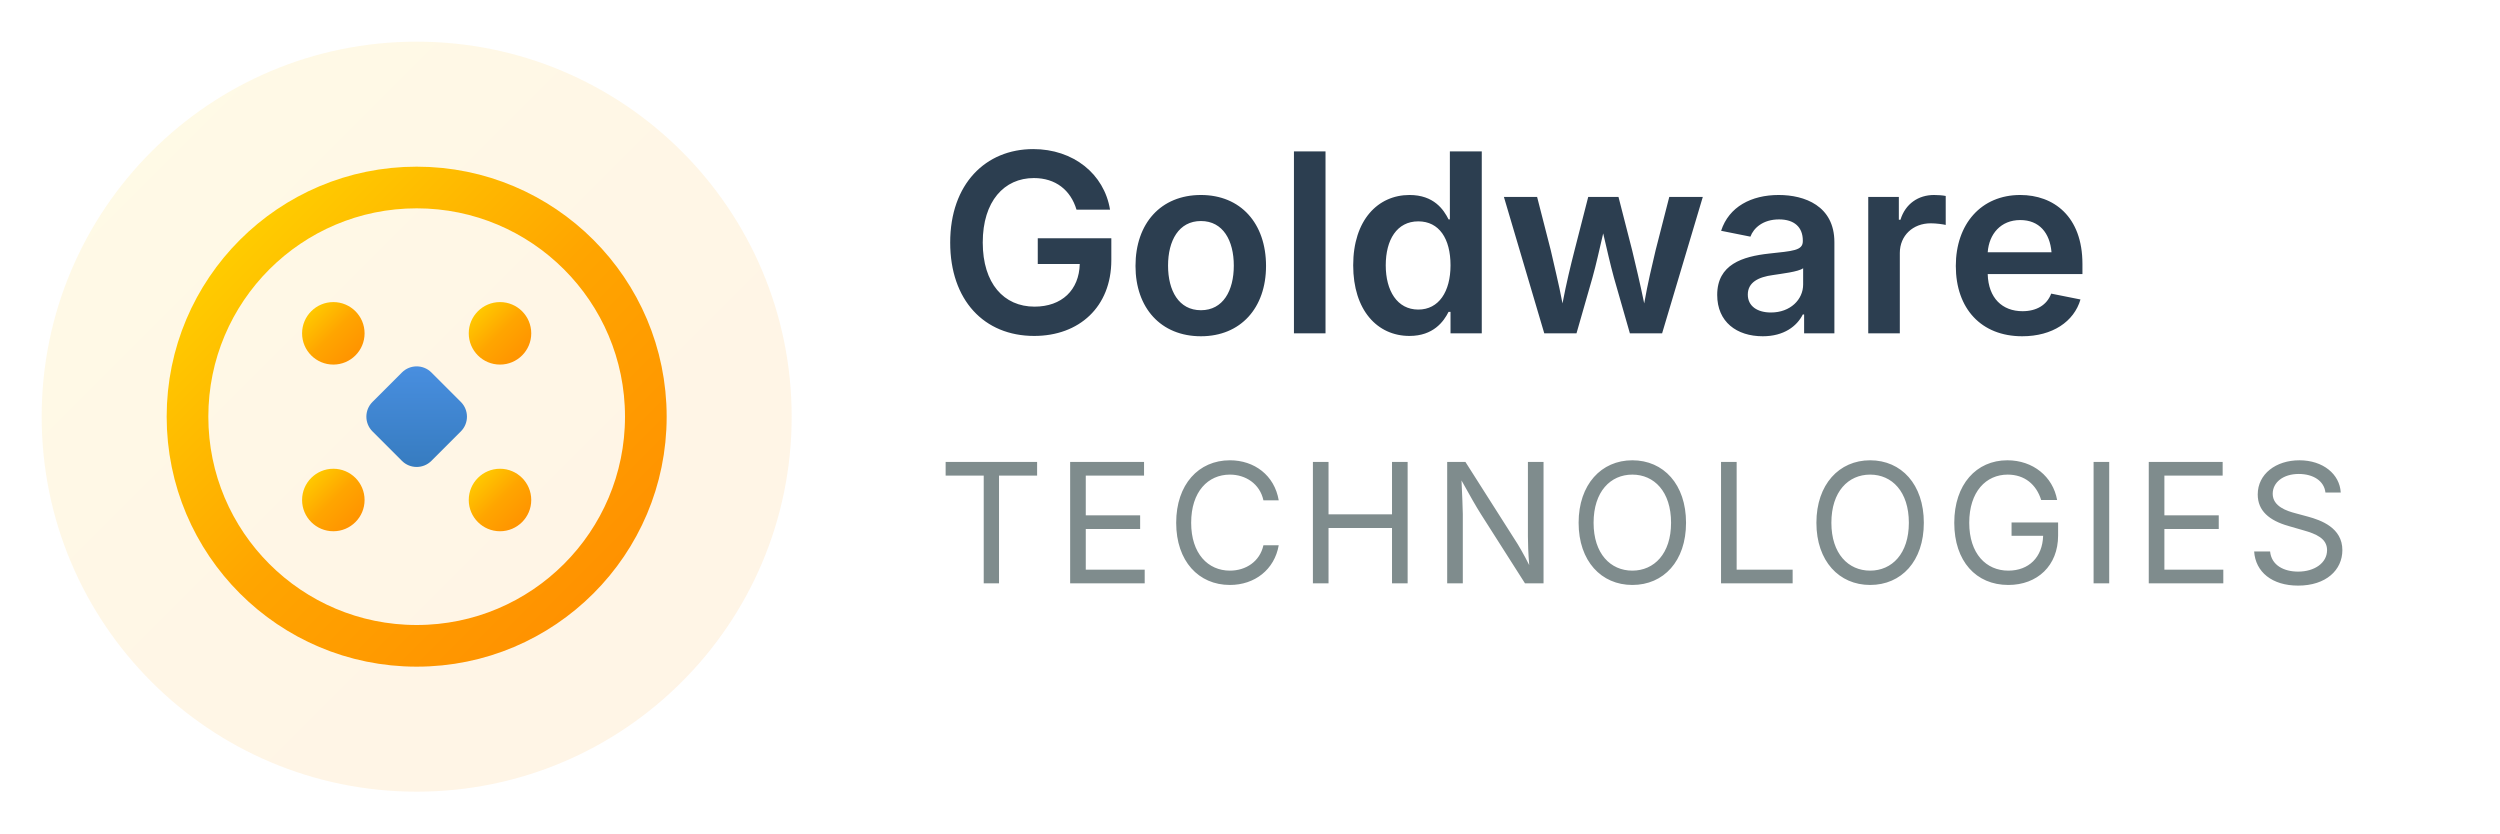
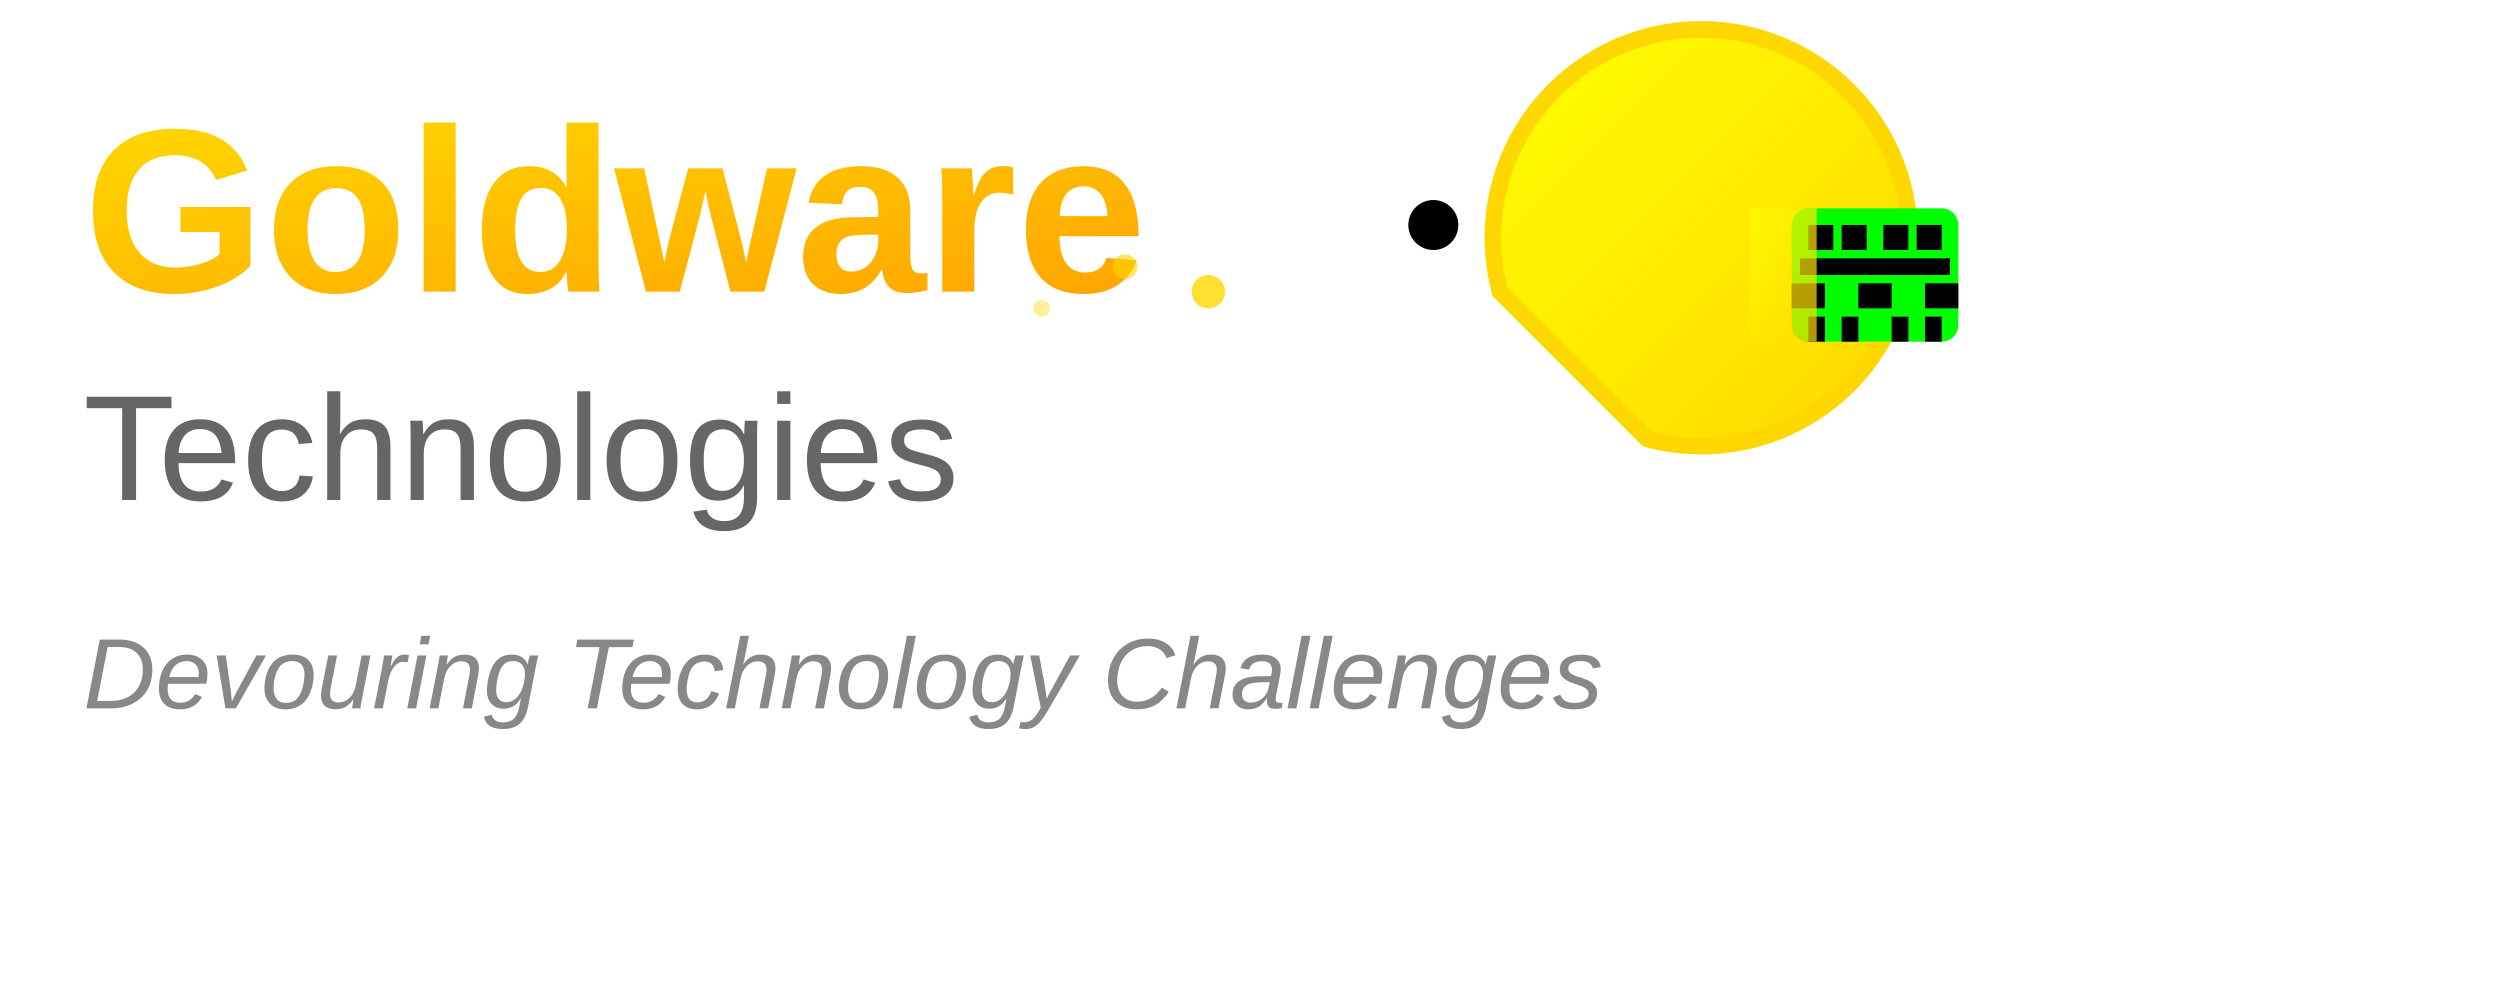
- <svg xmlns="http://www.w3.org/2000/svg" width="120" height="40" viewBox="0 0 120 40" fill="none">
+ <svg xmlns="http://www.w3.org/2000/svg" viewBox="0 0 300 120">
  <defs>
    <linearGradient id="goldGradient" x1="0%" y1="0%" x2="100%" y2="100%">
      <stop offset="0%" style="stop-color:#FFD700;stop-opacity:1" />
-       <stop offset="50%" style="stop-color:#FFA500;stop-opacity:1" />
-       <stop offset="100%" style="stop-color:#FF8C00;stop-opacity:1" />
+       <stop offset="100%" style="stop-color:#FFA500;stop-opacity:1" />
    </linearGradient>
-     <linearGradient id="techGradient" x1="0%" y1="0%" x2="100%" y2="100%">
-       <stop offset="0%" style="stop-color:#4A90E2;stop-opacity:1" />
-       <stop offset="100%" style="stop-color:#357ABD;stop-opacity:1" />
+     <linearGradient id="pacmanGradient" x1="0%" y1="0%" x2="100%" y2="100%">
+       <stop offset="0%" style="stop-color:#FFFF00;stop-opacity:1" />
+       <stop offset="100%" style="stop-color:#FFD700;stop-opacity:1" />
    </linearGradient>
  </defs>
-   <circle cx="20" cy="20" r="18" fill="url(#goldGradient)" opacity="0.1" />
-   <g transform="translate(8, 8)">
-     <circle cx="12" cy="12" r="11" stroke="url(#goldGradient)" stroke-width="2" fill="none" />
-     <g transform="translate(6, 6)">
-       <rect x="4" y="4" width="4" height="4" rx="1" fill="url(#techGradient)" transform="rotate(45 6 6)" />
-       <circle cx="2" cy="2" r="1.5" fill="url(#goldGradient)" />
-       <circle cx="10" cy="2" r="1.5" fill="url(#goldGradient)" />
-       <circle cx="2" cy="10" r="1.5" fill="url(#goldGradient)" />
-       <circle cx="10" cy="10" r="1.5" fill="url(#goldGradient)" />
-       <line x1="3.5" y1="2" x2="8.5" y2="2" stroke="url(#techGradient)" stroke-width="0.5" opacity="0.7" />
-       <line x1="2" y1="3.5" x2="2" y2="8.5" stroke="url(#techGradient)" stroke-width="0.5" opacity="0.7" />
-       <line x1="10" y1="3.5" x2="10" y2="8.5" stroke="url(#techGradient)" stroke-width="0.5" opacity="0.7" />
-       <line x1="3.5" y1="10" x2="8.5" y2="10" stroke="url(#techGradient)" stroke-width="0.5" opacity="0.7" />
+   <text x="10" y="35" font-family="Arial, sans-serif" font-size="28" font-weight="bold" fill="url(#goldGradient)">Goldware</text>
+   <text x="10" y="60" font-family="Arial, sans-serif" font-size="18" fill="#666">Technologies</text>
+   <g transform="translate(180, 35)">
+     <path d="M 0,0 A 25,25 0 1,1 17.68,17.68 L 0,0 Z" fill="url(#pacmanGradient)" stroke="#FFD700" stroke-width="2" />
+     <circle cx="-8" cy="-8" r="3" fill="#000" />
+     <g transform="translate(35, -10)">
+       <rect x="0" y="0" width="20" height="16" fill="#00FF00" rx="2" />
+       <rect x="2" y="2" width="3" height="3" fill="#000" />
+       <rect x="6" y="2" width="3" height="3" fill="#000" />
+       <rect x="11" y="2" width="3" height="3" fill="#000" />
+       <rect x="15" y="2" width="3" height="3" fill="#000" />
+       <rect x="1" y="6" width="18" height="2" fill="#000" />
+       <rect x="0" y="9" width="4" height="3" fill="#000" />
+       <rect x="8" y="9" width="4" height="3" fill="#000" />
+       <rect x="16" y="9" width="4" height="3" fill="#000" />
+       <rect x="2" y="13" width="2" height="3" fill="#000" />
+       <rect x="6" y="13" width="2" height="3" fill="#000" />
+       <rect x="12" y="13" width="2" height="3" fill="#000" />
+       <rect x="16" y="13" width="2" height="3" fill="#000" />
+       <rect x="-5" y="0" width="8" height="16" fill="url(#pacmanGradient)" opacity="0.7" />
    </g>
+     <circle cx="-35" cy="0" r="2" fill="#FFD700" opacity="0.8" />
+     <circle cx="-45" cy="-3" r="1.5" fill="#FFD700" opacity="0.6" />
+     <circle cx="-55" cy="2" r="1" fill="#FFD700" opacity="0.4" />
  </g>
-   <text x="45" y="16" font-family="Inter, sans-serif" font-size="12" font-weight="600" fill="#2C3E50">Goldware</text>
-   <text x="45" y="28" font-family="Inter, sans-serif" font-size="8" font-weight="400" fill="#7F8C8D" letter-spacing="0.5px">TECHNOLOGIES</text>
+   <text x="10" y="85" font-family="Arial, sans-serif" font-size="12" fill="#888" font-style="italic">Devouring Technology Challenges</text>
</svg>
